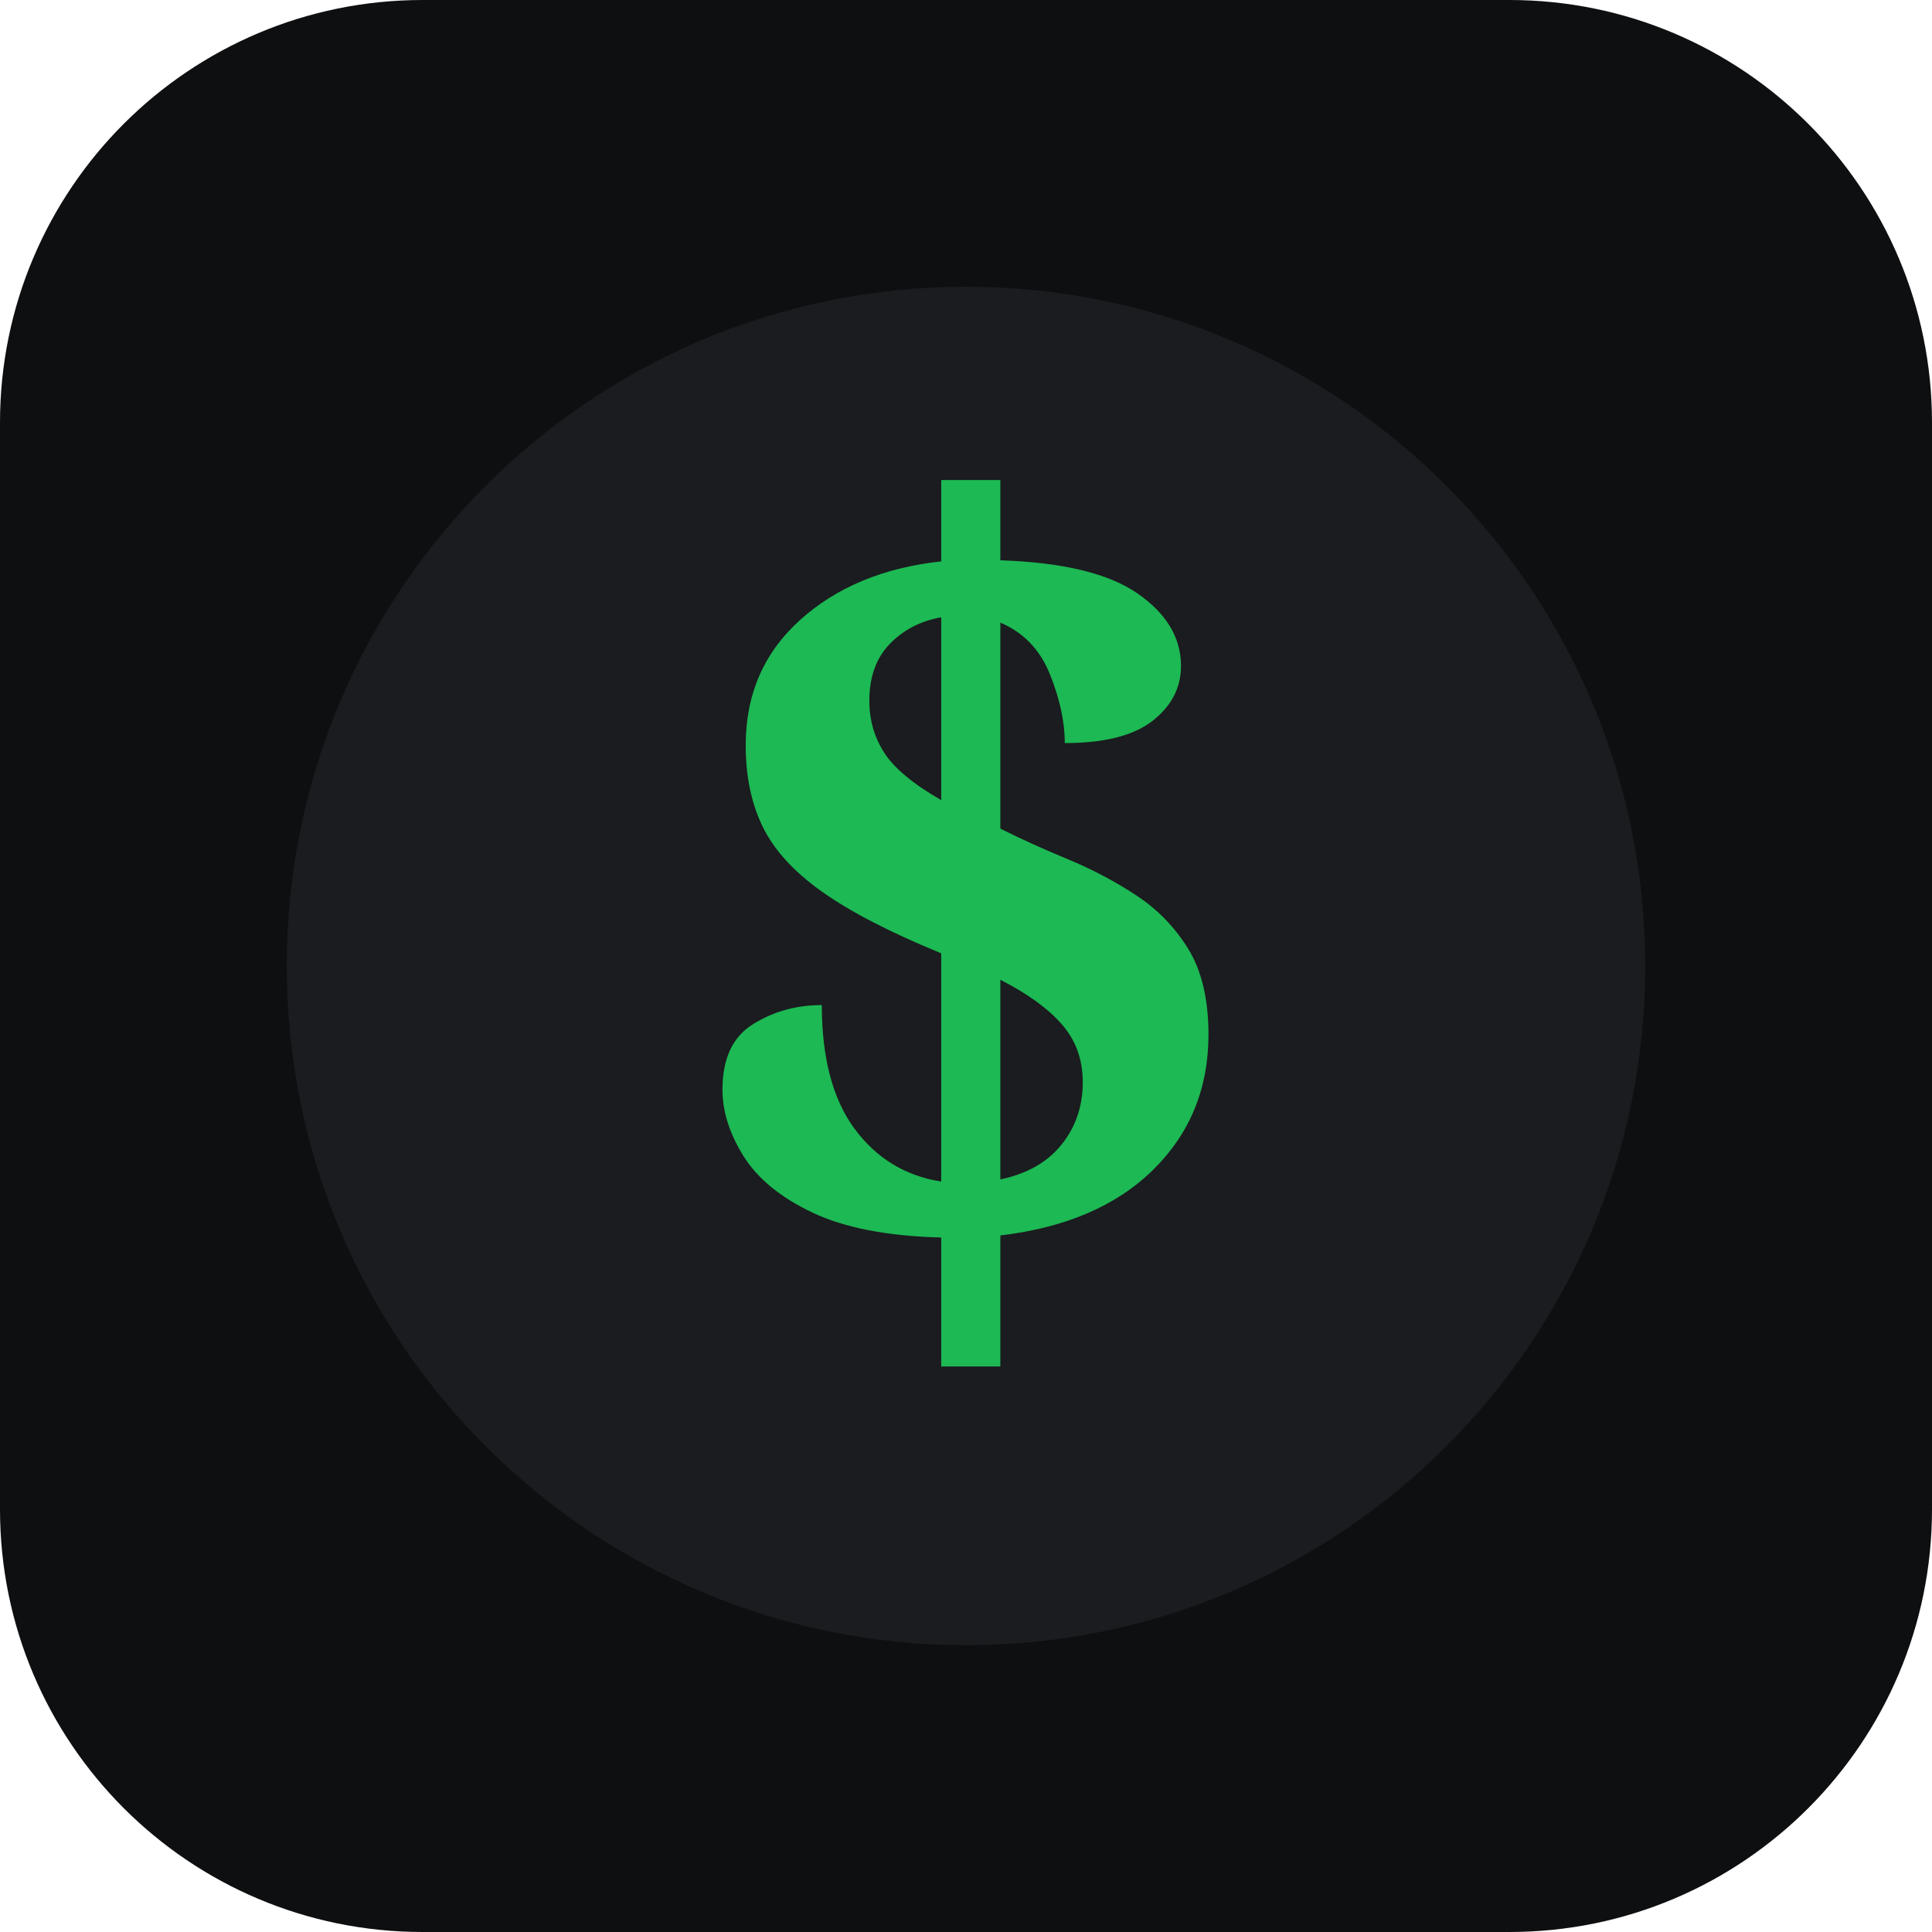
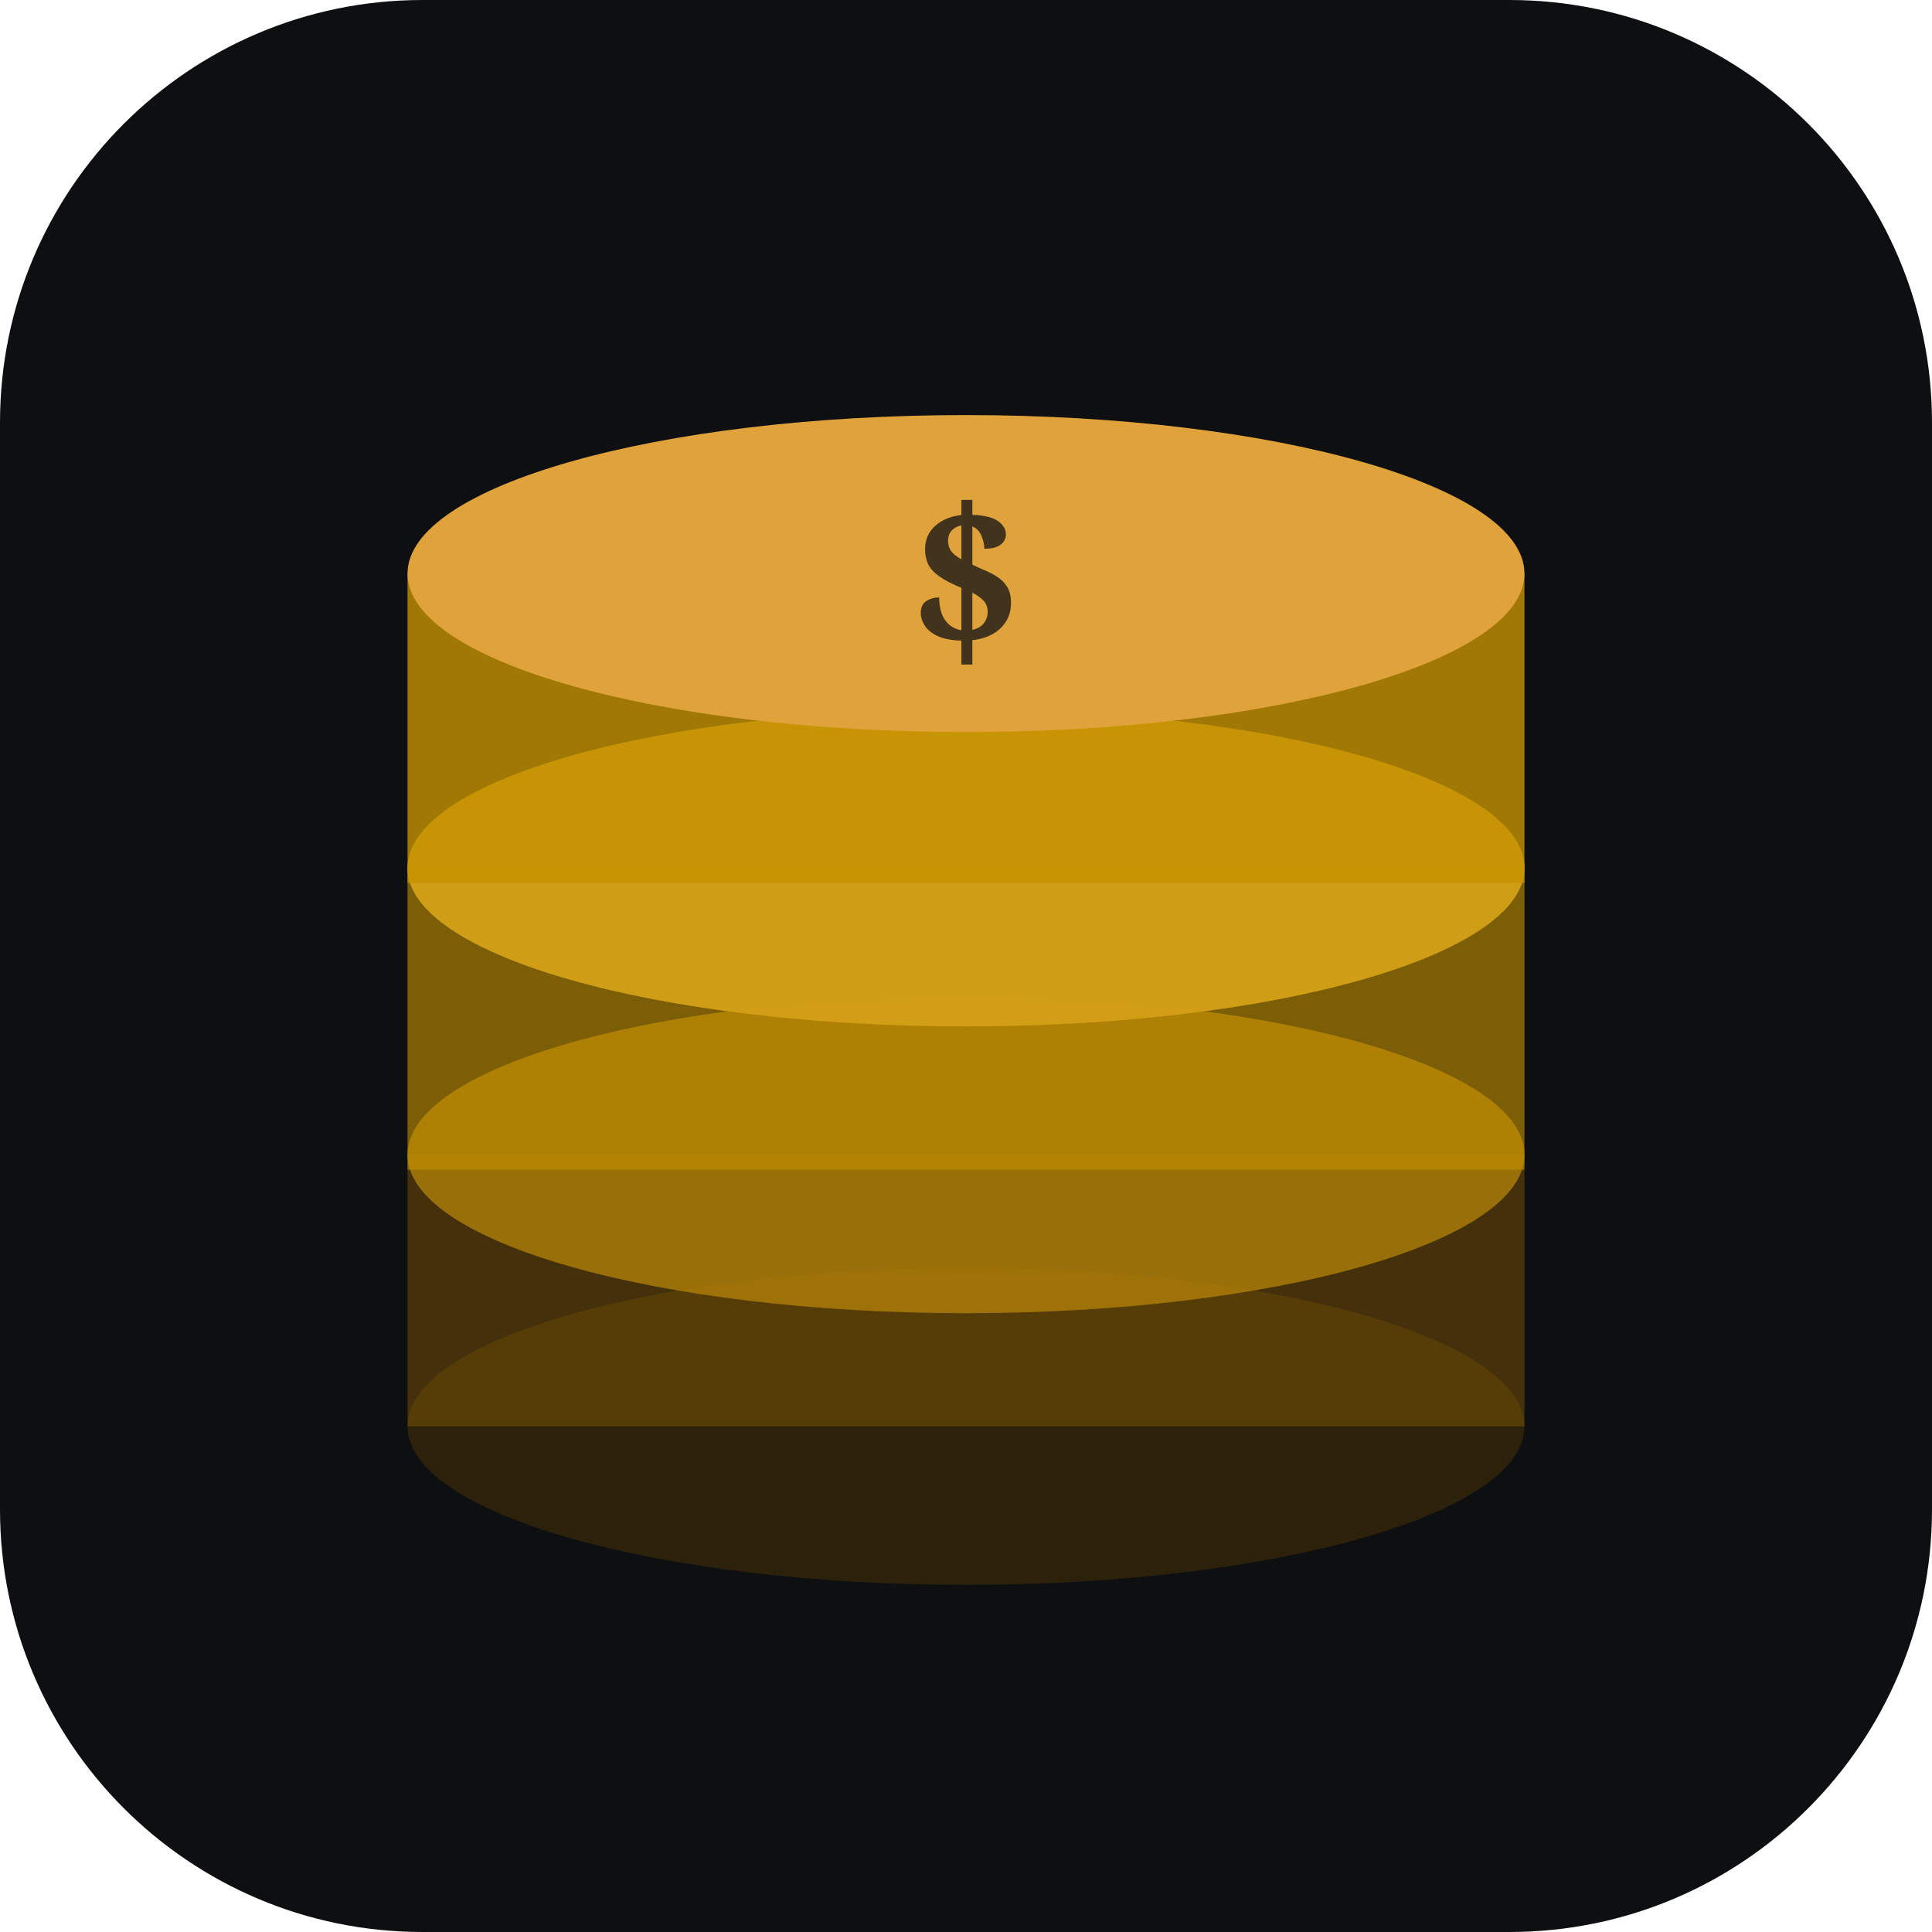
<svg xmlns="http://www.w3.org/2000/svg" viewBox="0 0 512 512">
  <rect width="512" height="512" rx="112" fill="#0E0F11" />
-   <circle cx="256" cy="256" r="180" fill="#1A1C1F" />
-   <text x="256" y="340" font-family="Georgia, serif" font-size="280" font-weight="700" fill="#1DB954" text-anchor="middle">$</text>
+   <ellipse cx="256" cy="378" rx="148" ry="42" fill="#7A5200" opacity="0.28" />
+   <rect x="108" y="306" width="296" height="72" fill="#9A6800" opacity="0.38" />
+   <ellipse cx="256" cy="306" rx="148" ry="42" fill="#B07A00" opacity="0.45" />
+   <ellipse cx="256" cy="306" rx="148" ry="42" fill="#B8860B" opacity="0.55" />
+   <rect x="108" y="230" width="296" height="80" fill="#C49200" opacity="0.6" />
+   <ellipse cx="256" cy="230" rx="148" ry="42" fill="#C9960F" opacity="0.72" />
+   <ellipse cx="256" cy="230" rx="148" ry="42" fill="#D4A017" opacity="0.88" />
+   <rect x="108" y="152" width="296" height="82" fill="#C49200" opacity="0.8" />
+   <ellipse cx="256" cy="152" rx="148" ry="42" fill="#E0A23B" />
+   <text x="256" y="172" font-family="Georgia, serif" font-size="52" font-weight="700" fill="#0E0F11" text-anchor="middle" opacity="0.75">$</text>
</svg>
